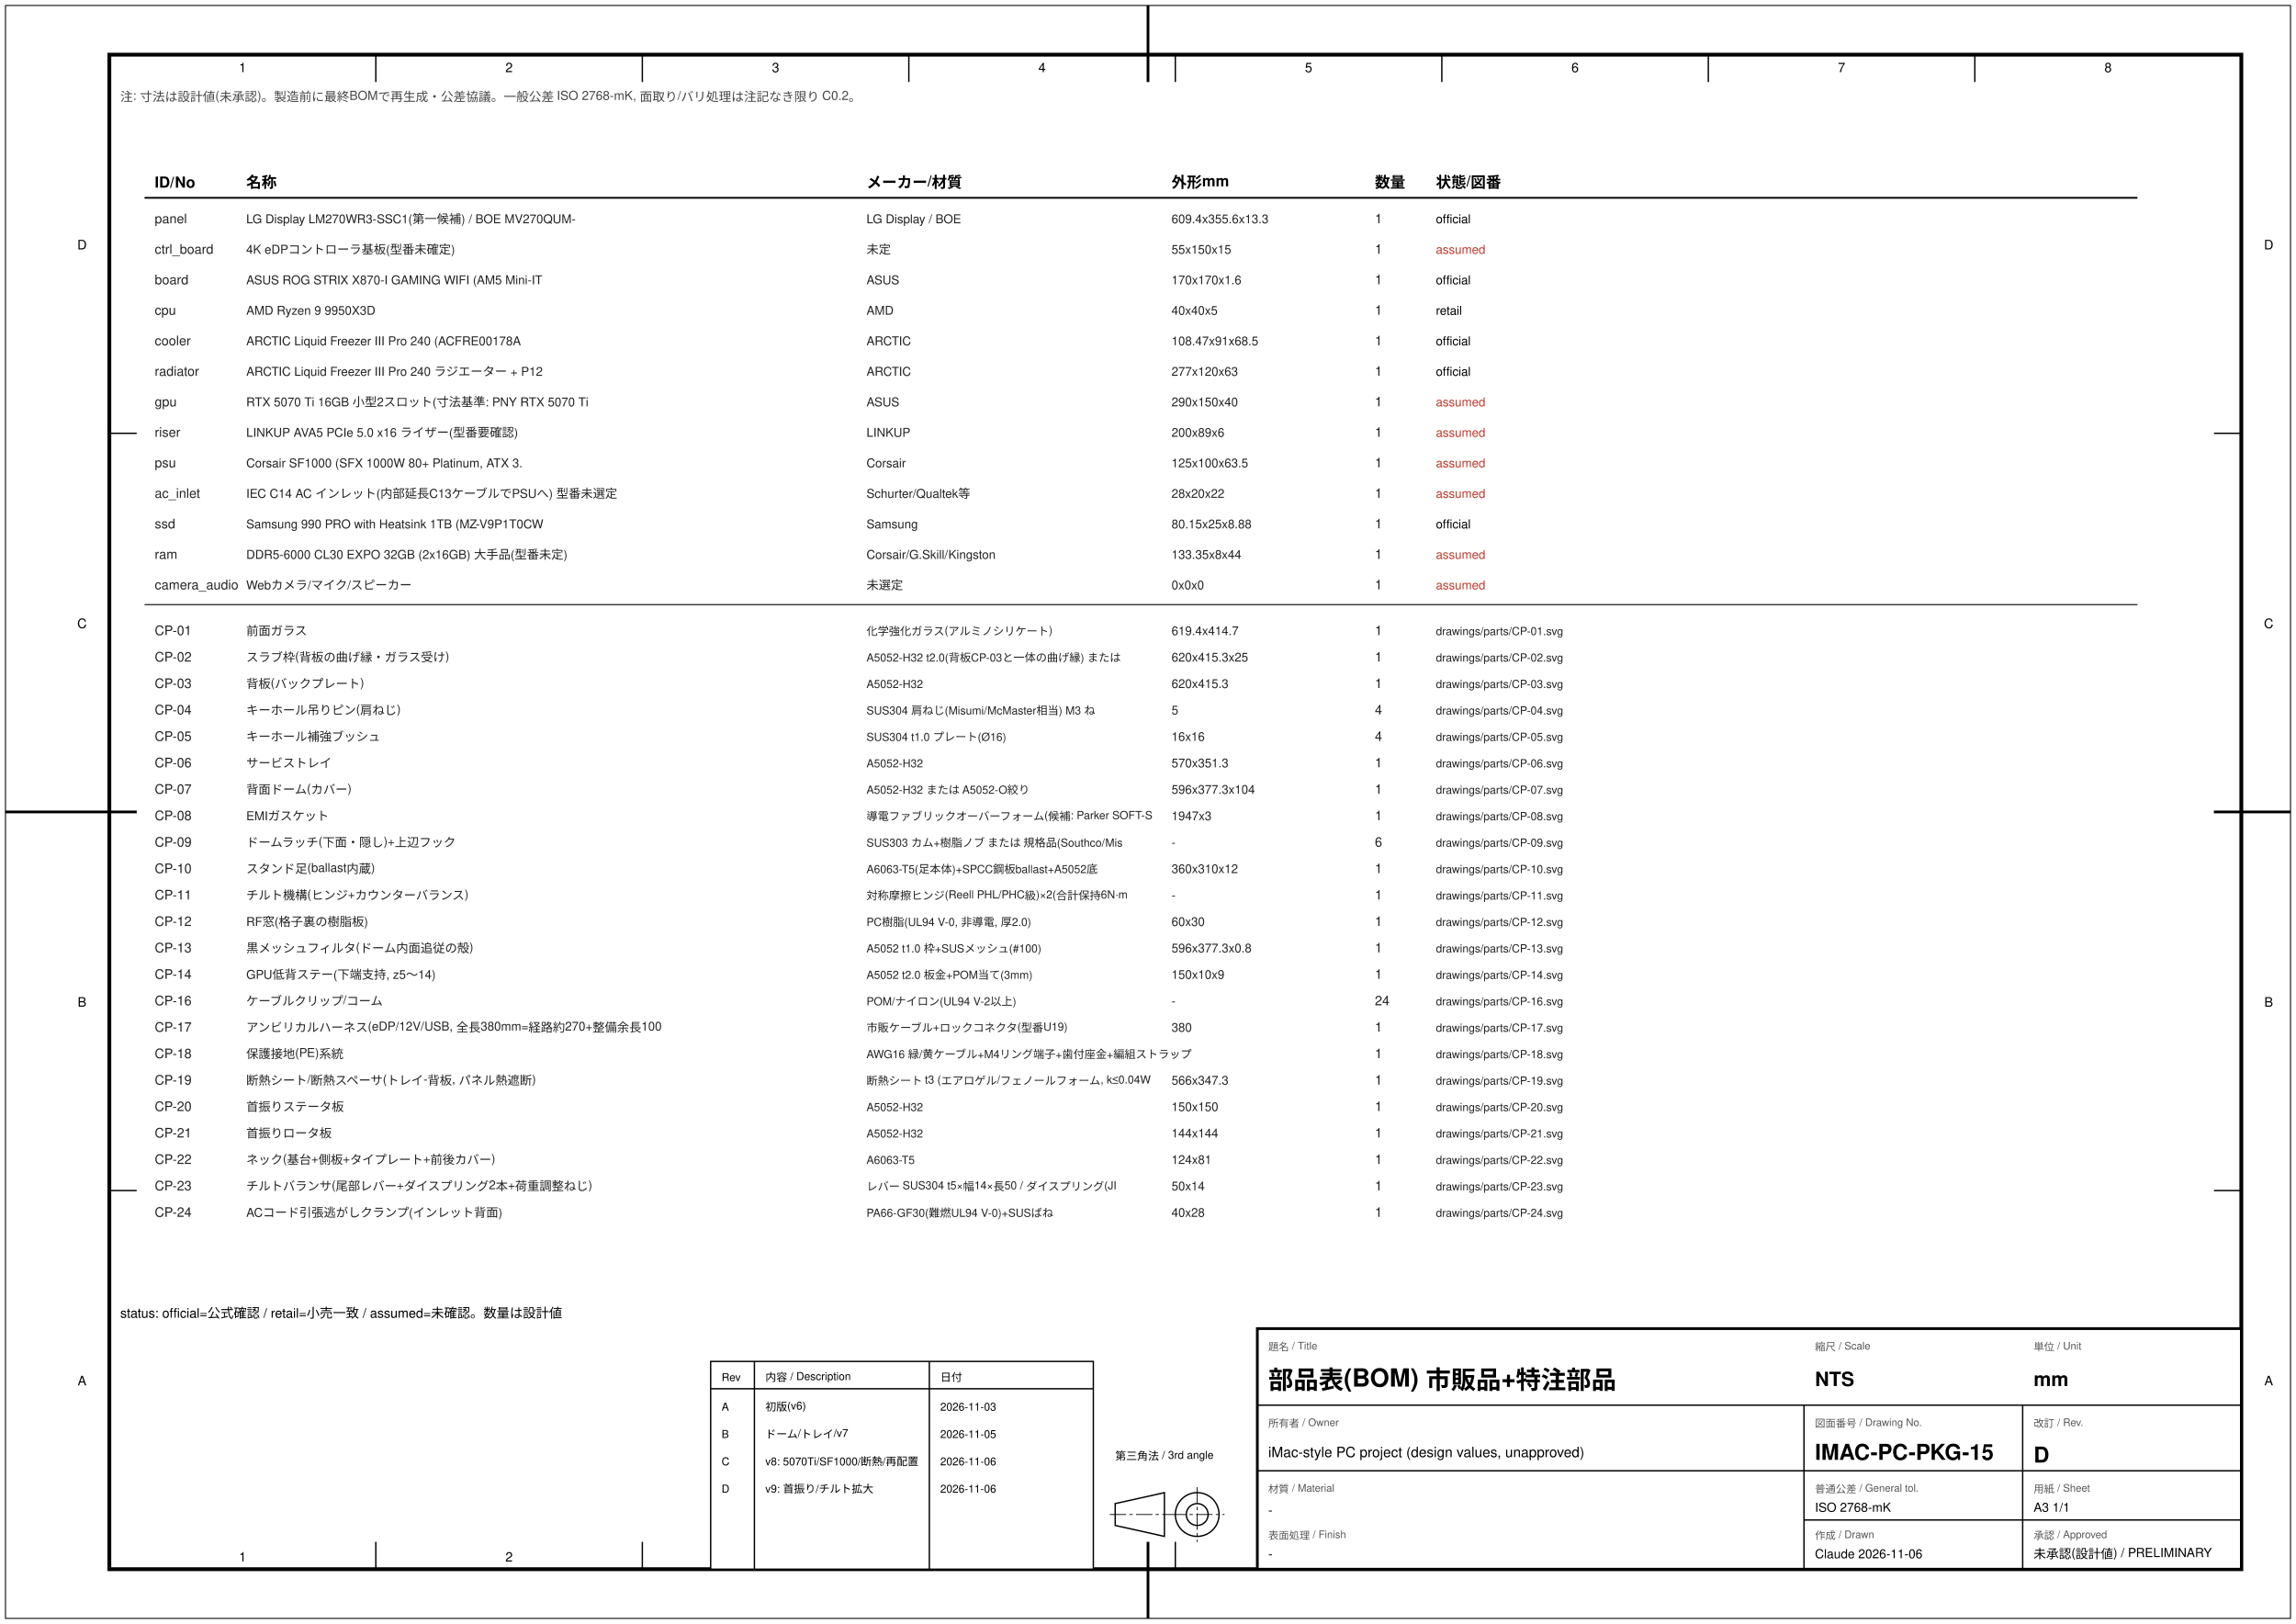
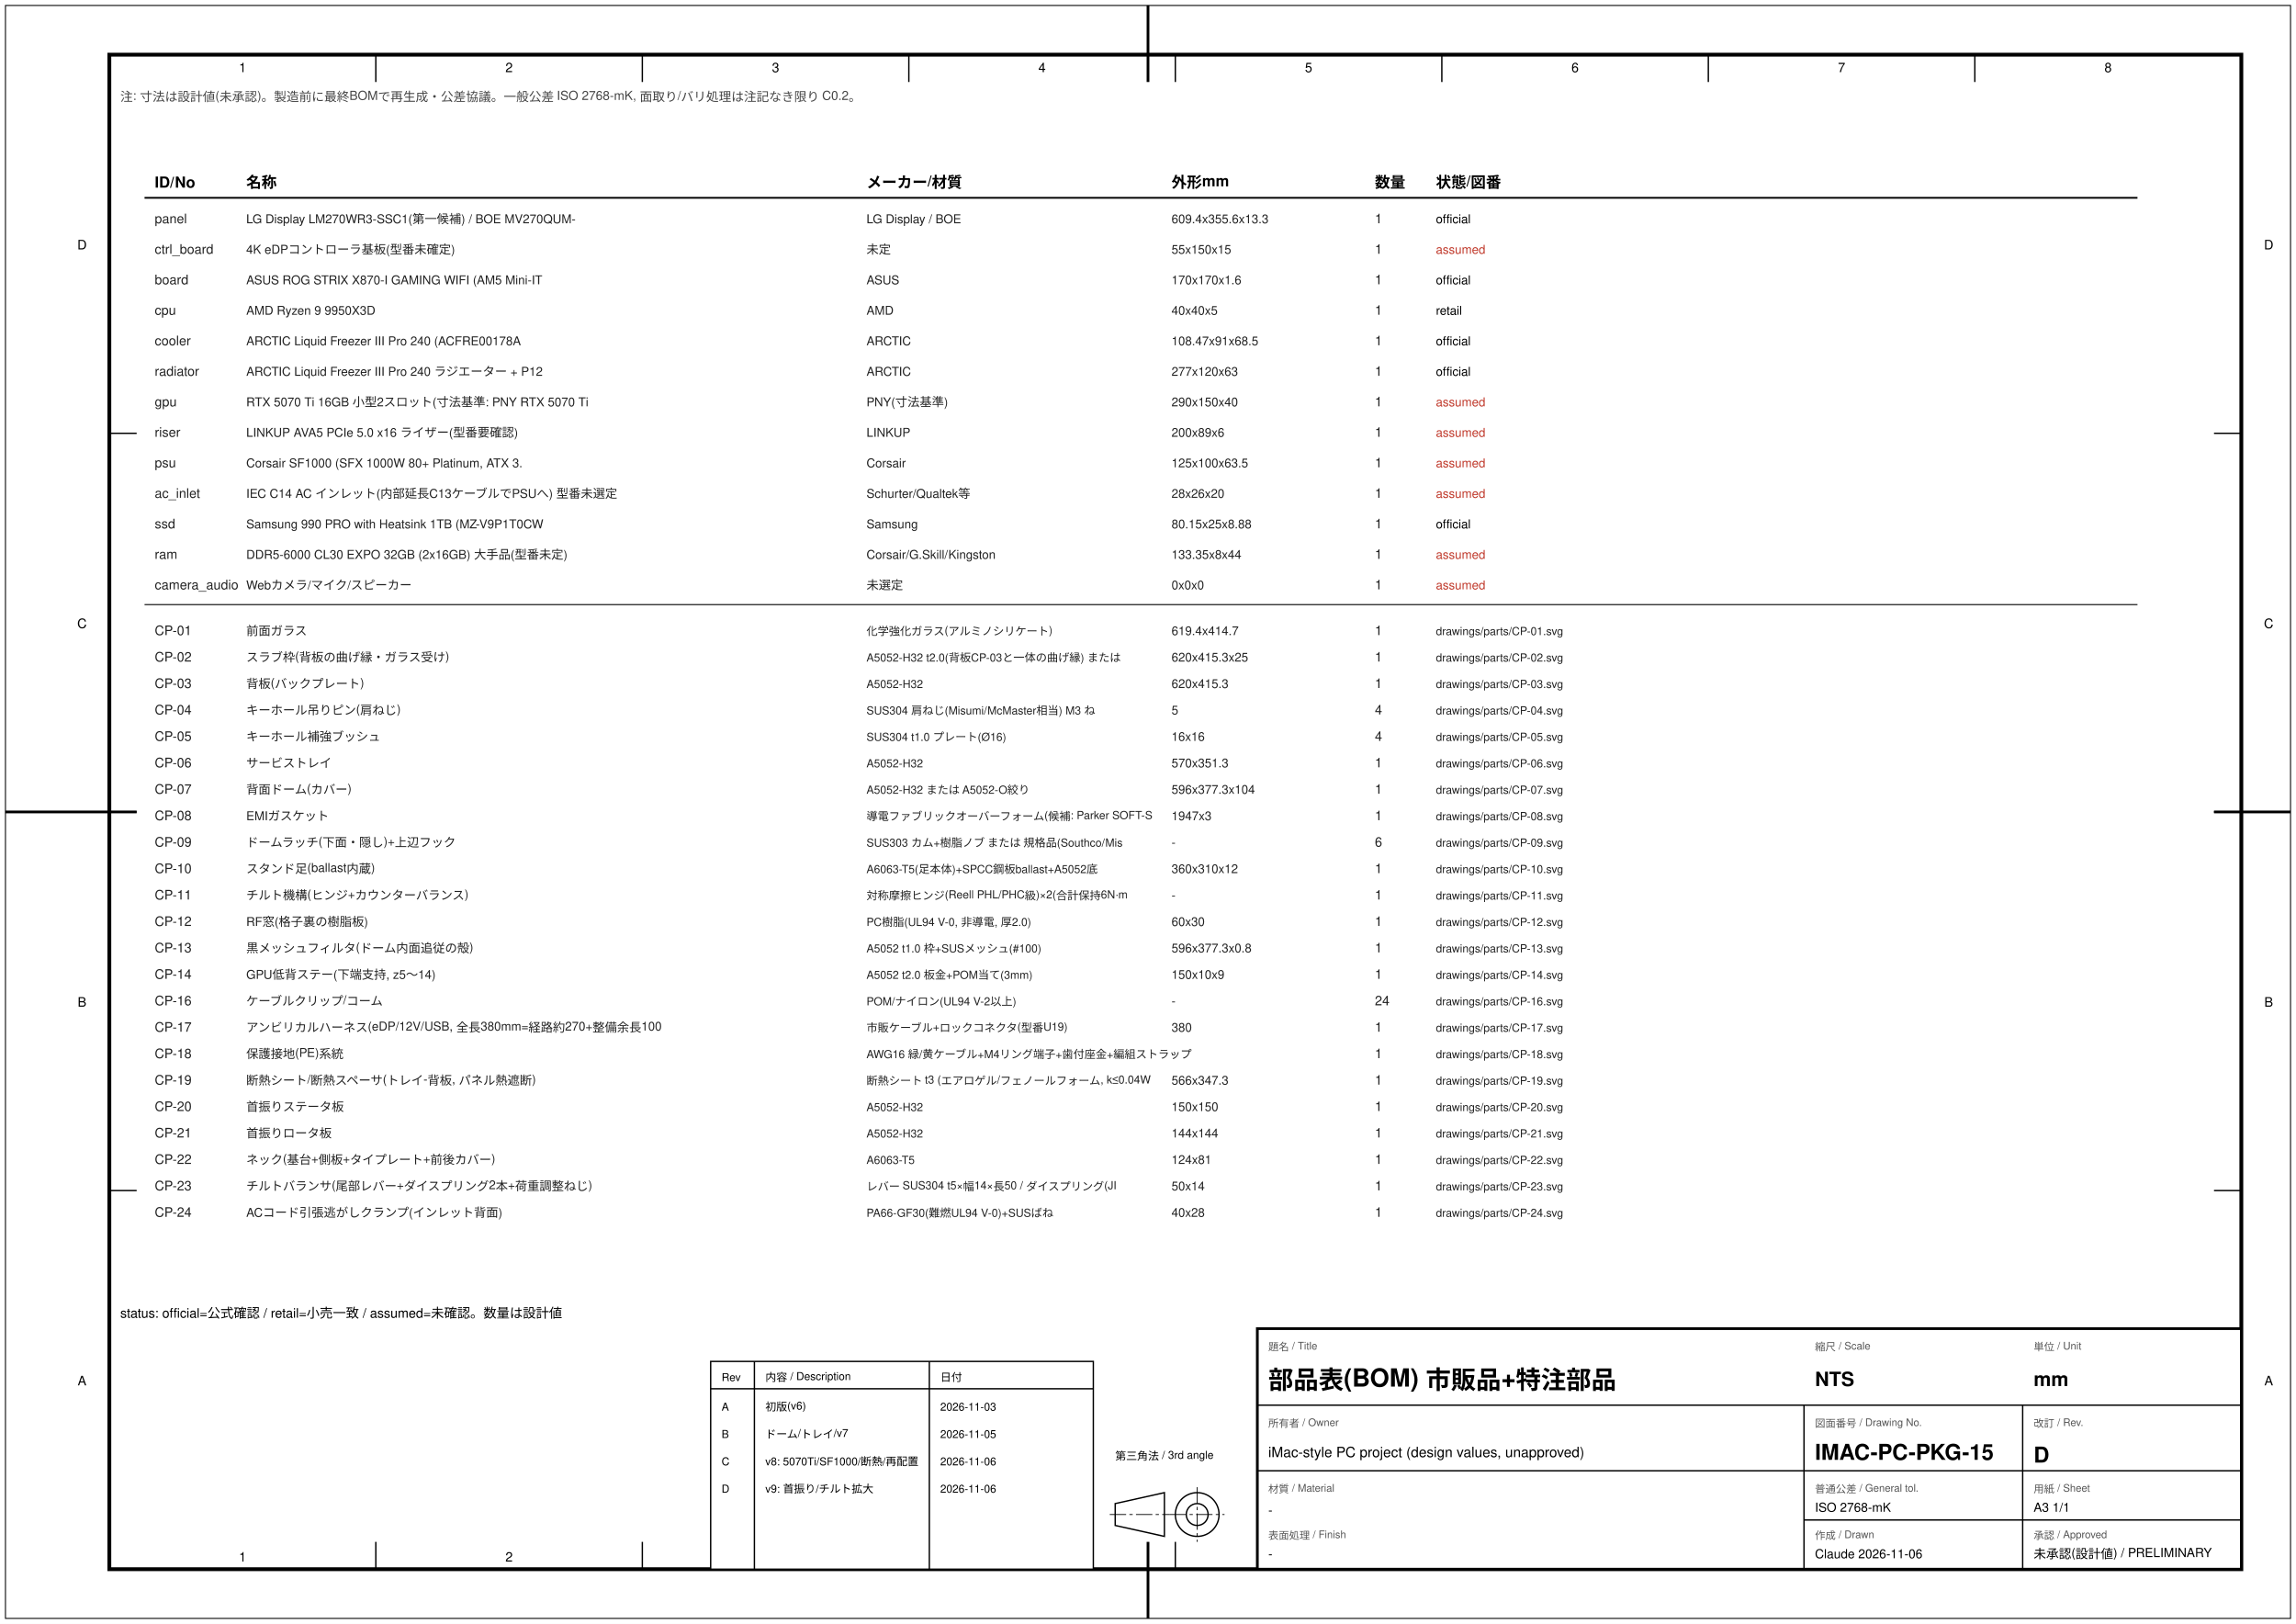
<svg xmlns="http://www.w3.org/2000/svg" viewBox="0 0 420 297" font-family="Helvetica,Arial,sans-serif">
  <defs>
    <marker id="ar" markerWidth="6" markerHeight="6" refX="5" refY="3" orient="auto">
      <path d="M0,0 L6,3 L0,6 z" fill="#222" />
    </marker>
    <marker id="ag" markerWidth="6" markerHeight="6" refX="5" refY="3" orient="auto">
      <path d="M0,0 L6,3 L0,6 z" fill="#1a7f37" />
    </marker>
  </defs>
  <rect width="100%" height="100%" fill="#fff" />
  <rect x="1" y="1" width="418" height="295" fill="none" stroke="#000" stroke-width=".18" />
  <rect x="20" y="10" width="390" height="277" fill="none" stroke="#000" stroke-width=".7" />
  <line x1="68.75" y1="10" x2="68.75" y2="15" stroke="#000" stroke-width="0.25" />
  <line x1="68.75" y1="287" x2="68.75" y2="282" stroke="#000" stroke-width="0.25" />
  <text x="44.38" y="13.20" font-size="2.4" text-anchor="middle" font-weight="normal" fill="#000">1</text>
  <text x="44.38" y="285.60" font-size="2.4" text-anchor="middle" font-weight="normal" fill="#000">1</text>
  <line x1="117.5" y1="10" x2="117.5" y2="15" stroke="#000" stroke-width="0.25" />
  <line x1="117.5" y1="287" x2="117.5" y2="282" stroke="#000" stroke-width="0.25" />
  <text x="93.12" y="13.20" font-size="2.4" text-anchor="middle" font-weight="normal" fill="#000">2</text>
  <text x="93.12" y="285.60" font-size="2.4" text-anchor="middle" font-weight="normal" fill="#000">2</text>
  <line x1="166.25" y1="10" x2="166.25" y2="15" stroke="#000" stroke-width="0.25" />
  <line x1="166.25" y1="287" x2="166.25" y2="282" stroke="#000" stroke-width="0.25" />
  <text x="141.88" y="13.20" font-size="2.4" text-anchor="middle" font-weight="normal" fill="#000">3</text>
  <text x="141.88" y="285.60" font-size="2.4" text-anchor="middle" font-weight="normal" fill="#000">3</text>
  <line x1="215.0" y1="10" x2="215.0" y2="15" stroke="#000" stroke-width="0.25" />
  <line x1="215.0" y1="287" x2="215.0" y2="282" stroke="#000" stroke-width="0.25" />
  <text x="190.62" y="13.20" font-size="2.4" text-anchor="middle" font-weight="normal" fill="#000">4</text>
  <text x="190.62" y="285.60" font-size="2.4" text-anchor="middle" font-weight="normal" fill="#000">4</text>
  <line x1="263.75" y1="10" x2="263.75" y2="15" stroke="#000" stroke-width="0.25" />
  <line x1="263.75" y1="287" x2="263.75" y2="282" stroke="#000" stroke-width="0.25" />
  <text x="239.38" y="13.20" font-size="2.4" text-anchor="middle" font-weight="normal" fill="#000">5</text>
  <text x="239.38" y="285.60" font-size="2.4" text-anchor="middle" font-weight="normal" fill="#000">5</text>
  <line x1="312.5" y1="10" x2="312.5" y2="15" stroke="#000" stroke-width="0.25" />
  <line x1="312.5" y1="287" x2="312.5" y2="282" stroke="#000" stroke-width="0.25" />
  <text x="288.12" y="13.20" font-size="2.4" text-anchor="middle" font-weight="normal" fill="#000">6</text>
  <text x="288.12" y="285.60" font-size="2.4" text-anchor="middle" font-weight="normal" fill="#000">6</text>
  <line x1="361.25" y1="10" x2="361.25" y2="15" stroke="#000" stroke-width="0.25" />
  <line x1="361.25" y1="287" x2="361.25" y2="282" stroke="#000" stroke-width="0.25" />
  <text x="336.88" y="13.20" font-size="2.4" text-anchor="middle" font-weight="normal" fill="#000">7</text>
  <text x="336.88" y="285.60" font-size="2.4" text-anchor="middle" font-weight="normal" fill="#000">7</text>
  <text x="385.62" y="13.20" font-size="2.4" text-anchor="middle" font-weight="normal" fill="#000">8</text>
  <text x="385.62" y="285.60" font-size="2.4" text-anchor="middle" font-weight="normal" fill="#000">8</text>
  <line x1="20" y1="79.25" x2="25" y2="79.25" stroke="#000" stroke-width="0.25" />
  <line x1="410" y1="79.25" x2="405" y2="79.25" stroke="#000" stroke-width="0.25" />
  <line x1="20" y1="148.5" x2="25" y2="148.5" stroke="#000" stroke-width="0.25" />
  <line x1="410" y1="148.5" x2="405" y2="148.5" stroke="#000" stroke-width="0.25" />
  <line x1="20" y1="217.75" x2="25" y2="217.75" stroke="#000" stroke-width="0.25" />
  <line x1="410" y1="217.75" x2="405" y2="217.75" stroke="#000" stroke-width="0.25" />
  <text x="15.00" y="45.62" font-size="2.4" text-anchor="middle" font-weight="normal" fill="#000">D</text>
  <text x="415.00" y="45.62" font-size="2.4" text-anchor="middle" font-weight="normal" fill="#000">D</text>
  <text x="15.00" y="114.88" font-size="2.4" text-anchor="middle" font-weight="normal" fill="#000">C</text>
  <text x="415.00" y="114.88" font-size="2.4" text-anchor="middle" font-weight="normal" fill="#000">C</text>
  <text x="15.00" y="184.12" font-size="2.4" text-anchor="middle" font-weight="normal" fill="#000">B</text>
  <text x="415.00" y="184.12" font-size="2.4" text-anchor="middle" font-weight="normal" fill="#000">B</text>
  <text x="15.00" y="253.38" font-size="2.4" text-anchor="middle" font-weight="normal" fill="#000">A</text>
  <text x="415.00" y="253.38" font-size="2.4" text-anchor="middle" font-weight="normal" fill="#000">A</text>
  <line x1="1" y1="148.5" x2="25" y2="148.5" stroke="#000" stroke-width="0.5" />
  <line x1="405" y1="148.5" x2="419" y2="148.5" stroke="#000" stroke-width="0.5" />
  <line x1="210.0" y1="1" x2="210.0" y2="15" stroke="#000" stroke-width="0.5" />
  <line x1="210.0" y1="282" x2="210.0" y2="296" stroke="#000" stroke-width="0.5" />
  <rect x="230" y="243" width="180" height="44" fill="#fff" stroke="#000" stroke-width=".5" />
  <line x1="230" y1="257" x2="410" y2="257" stroke="#000" stroke-width="0.25" />
  <line x1="230" y1="269" x2="410" y2="269" stroke="#000" stroke-width="0.25" />
  <line x1="330" y1="257" x2="330" y2="287" stroke="#000" stroke-width="0.25" />
  <line x1="370" y1="257" x2="370" y2="287" stroke="#000" stroke-width="0.25" />
  <line x1="330" y1="278" x2="410" y2="278" stroke="#000" stroke-width="0.25" />
  <text x="232.00" y="247.00" font-size="1.9" text-anchor="start" font-weight="normal" fill="#555">題名 / Title</text>
  <text x="232.00" y="254.00" font-size="4.6" text-anchor="start" font-weight="bold" fill="#000">部品表(BOM) 市販品+特注部品</text>
  <text x="232.00" y="261.00" font-size="1.9" text-anchor="start" font-weight="normal" fill="#555">所有者 / Owner</text>
  <text x="232.00" y="266.50" font-size="2.6" text-anchor="start" font-weight="normal" fill="#000">iMac-style PC project (design values, unapproved)</text>
  <text x="232.00" y="273.00" font-size="1.9" text-anchor="start" font-weight="normal" fill="#555">材質 / Material</text>
  <text x="232.00" y="277.00" font-size="2.3" text-anchor="start" font-weight="normal" fill="#000">-</text>
  <text x="232.00" y="281.50" font-size="1.9" text-anchor="start" font-weight="normal" fill="#555">表面処理 / Finish</text>
  <text x="232.00" y="285.00" font-size="2.3" text-anchor="start" font-weight="normal" fill="#000">-</text>
  <text x="332.00" y="261.00" font-size="1.9" text-anchor="start" font-weight="normal" fill="#555">図面番号 / Drawing No.</text>
  <text x="332.00" y="267.00" font-size="4.0" text-anchor="start" font-weight="bold" fill="#000">IMAC-PC-PKG-15</text>
  <text x="332.00" y="273.00" font-size="1.9" text-anchor="start" font-weight="normal" fill="#555">普通公差 / General tol.</text>
  <text x="332.00" y="276.50" font-size="2.3" text-anchor="start" font-weight="normal" fill="#000">ISO 2768-mK</text>
  <text x="372.00" y="261.00" font-size="1.9" text-anchor="start" font-weight="normal" fill="#555">改訂 / Rev.</text>
  <text x="372.00" y="267.50" font-size="4.0" text-anchor="start" font-weight="bold" fill="#000">D</text>
  <text x="372.00" y="273.00" font-size="1.9" text-anchor="start" font-weight="normal" fill="#555">用紙 / Sheet</text>
  <text x="372.00" y="276.50" font-size="2.3" text-anchor="start" font-weight="normal" fill="#000">A3  1/1</text>
  <text x="332.00" y="247.00" font-size="1.9" text-anchor="start" font-weight="normal" fill="#555">縮尺 / Scale</text>
  <text x="332.00" y="253.50" font-size="3.6" text-anchor="start" font-weight="bold" fill="#000">NTS</text>
  <text x="372.00" y="247.00" font-size="1.9" text-anchor="start" font-weight="normal" fill="#555">単位 / Unit</text>
  <text x="372.00" y="253.50" font-size="3.6" text-anchor="start" font-weight="bold" fill="#000">mm</text>
  <text x="332.00" y="281.50" font-size="1.9" text-anchor="start" font-weight="normal" fill="#555">作成 / Drawn</text>
  <text x="332.00" y="285.00" font-size="2.3" text-anchor="start" font-weight="normal" fill="#000">Claude 2026-11-06</text>
  <text x="372.00" y="281.50" font-size="1.9" text-anchor="start" font-weight="normal" fill="#555">承認 / Approved</text>
  <text x="372.00" y="285.00" font-size="2.3" text-anchor="start" font-weight="normal" fill="#000">未承認(設計値) / PRELIMINARY</text>
  <g transform="translate(204,273)" stroke="#000" stroke-width=".25" fill="none">
    <path d="M0,2 L9,0 L9,8 L0,6 Z" />
    <line x1="-1" y1="4" x2="10" y2="4" stroke="#000" stroke-width="0.15" stroke-dasharray="3,0.6,0.6,0.6" />
    <circle cx="15" cy="4" r="4" />
    <circle cx="15" cy="4" r="2" />
    <line x1="10" y1="4" x2="20" y2="4" stroke="#000" stroke-width="0.15" stroke-dasharray="3,0.6,0.6,0.6" />
    <line x1="15" y1="-1" x2="15" y2="9" stroke="#000" stroke-width="0.15" stroke-dasharray="3,0.6,0.6,0.6" />
  </g>
  <text x="204.00" y="267.00" font-size="2.0" text-anchor="start" font-weight="normal" fill="#000">第三角法 / 3rd angle</text>
  <rect x="130" y="249" width="70" height="38" fill="#fff" stroke="#000" stroke-width=".25" />
  <line x1="130" y1="254" x2="200" y2="254" stroke="#000" stroke-width="0.25" />
  <line x1="138" y1="249" x2="138" y2="287" stroke="#000" stroke-width="0.25" />
  <line x1="170" y1="249" x2="170" y2="287" stroke="#000" stroke-width="0.25" />
  <text x="132.00" y="252.60" font-size="2.0" text-anchor="start" font-weight="normal" fill="#000">Rev</text>
  <text x="140.00" y="252.60" font-size="2.0" text-anchor="start" font-weight="normal" fill="#000">内容 / Description</text>
  <text x="172.00" y="252.60" font-size="2.0" text-anchor="start" font-weight="normal" fill="#000">日付</text>
  <text x="132.00" y="258.00" font-size="2.0" text-anchor="start" font-weight="normal" fill="#000">A</text>
  <text x="140.00" y="258.00" font-size="2.0" text-anchor="start" font-weight="normal" fill="#000">初版(v6)</text>
  <text x="172.00" y="258.00" font-size="2.0" text-anchor="start" font-weight="normal" fill="#000">2026-11-03</text>
  <text x="132.00" y="263.00" font-size="2.0" text-anchor="start" font-weight="normal" fill="#000">B</text>
  <text x="140.00" y="263.00" font-size="2.0" text-anchor="start" font-weight="normal" fill="#000">ドーム/トレイ/v7</text>
  <text x="172.00" y="263.00" font-size="2.0" text-anchor="start" font-weight="normal" fill="#000">2026-11-05</text>
  <text x="132.00" y="268.00" font-size="2.0" text-anchor="start" font-weight="normal" fill="#000">C</text>
  <text x="140.00" y="268.00" font-size="2.0" text-anchor="start" font-weight="normal" fill="#000">v8: 5070Ti/SF1000/断熱/再配置</text>
  <text x="172.00" y="268.00" font-size="2.0" text-anchor="start" font-weight="normal" fill="#000">2026-11-06</text>
  <text x="132.00" y="273.00" font-size="2.0" text-anchor="start" font-weight="normal" fill="#000">D</text>
  <text x="140.00" y="273.00" font-size="2.0" text-anchor="start" font-weight="normal" fill="#000">v9: 首振り/チルト拡大</text>
  <text x="172.00" y="273.00" font-size="2.0" text-anchor="start" font-weight="normal" fill="#000">2026-11-06</text>
  <text x="22.00" y="241.00" font-size="2.4" text-anchor="start" font-weight="normal" fill="#000">status: official=公式確認 / retail=小売一致 / assumed=未確認。数量は設計値</text>
  <text x="22.00" y="18.50" font-size="2.3" text-anchor="start" font-weight="normal" fill="#444">注: 寸法は設計値(未承認)。製造前に最終BOMで再生成・公差協議。一般公差 ISO 2768-mK, 面取り/バリ処理は注記なき限り C0.2。</text>
  <g transform="translate(19,12) scale(0.93)">
    <text x="10.0" y="24.0" font-size="3.0" text-anchor="start" fill="#000" font-weight="bold">ID/No</text>
    <text x="28.0" y="24.0" font-size="3.0" text-anchor="start" fill="#000" font-weight="bold">名称</text>
    <text x="150.0" y="24.0" font-size="3.0" text-anchor="start" fill="#000" font-weight="bold">メーカー/材質</text>
    <text x="210.0" y="24.0" font-size="3.0" text-anchor="start" fill="#000" font-weight="bold">外形mm</text>
    <text x="250.0" y="24.0" font-size="3.0" text-anchor="start" fill="#000" font-weight="bold">数量</text>
    <text x="262.0" y="24.0" font-size="3.0" text-anchor="start" fill="#000" font-weight="bold">状態/図番</text>
    <line x1="8.00" y1="26.00" x2="400.00" y2="26.00" stroke="#000" stroke-width="0.35" />
    <text x="10.0" y="31.0" font-size="2.6" text-anchor="start" fill="#222">panel</text>
    <text x="28.0" y="31.0" font-size="2.4" text-anchor="start" fill="#222">LG Display LM270WR3-SSC1(第一候補) / BOE MV270QUM-</text>
    <text x="150.0" y="31.0" font-size="2.4" text-anchor="start" fill="#222">LG Display / BOE</text>
    <text x="210.0" y="31.0" font-size="2.4" text-anchor="start" fill="#222">609.4x355.6x13.3</text>
    <text x="250.0" y="31.0" font-size="2.6" text-anchor="start" fill="#222">1</text>
    <text x="262.0" y="31.0" font-size="2.4" text-anchor="start" fill="#000">official</text>
    <text x="10.0" y="37.0" font-size="2.6" text-anchor="start" fill="#222">ctrl_board</text>
    <text x="28.0" y="37.0" font-size="2.4" text-anchor="start" fill="#222">4K eDPコントローラ基板(型番未確定)</text>
    <text x="150.0" y="37.0" font-size="2.4" text-anchor="start" fill="#222">未定</text>
    <text x="210.0" y="37.0" font-size="2.4" text-anchor="start" fill="#222">55x150x15</text>
    <text x="250.0" y="37.0" font-size="2.6" text-anchor="start" fill="#222">1</text>
    <text x="262.0" y="37.0" font-size="2.4" text-anchor="start" fill="#c0392b">assumed</text>
    <text x="10.0" y="43.0" font-size="2.6" text-anchor="start" fill="#222">board</text>
    <text x="28.0" y="43.0" font-size="2.4" text-anchor="start" fill="#222">ASUS ROG STRIX X870-I GAMING WIFI (AM5 Mini-IT</text>
    <text x="150.0" y="43.0" font-size="2.4" text-anchor="start" fill="#222">ASUS</text>
    <text x="210.0" y="43.0" font-size="2.4" text-anchor="start" fill="#222">170x170x1.6</text>
    <text x="250.0" y="43.0" font-size="2.6" text-anchor="start" fill="#222">1</text>
    <text x="262.0" y="43.0" font-size="2.4" text-anchor="start" fill="#000">official</text>
    <text x="10.0" y="49.0" font-size="2.6" text-anchor="start" fill="#222">cpu</text>
    <text x="28.0" y="49.0" font-size="2.4" text-anchor="start" fill="#222">AMD Ryzen 9 9950X3D</text>
    <text x="150.0" y="49.0" font-size="2.4" text-anchor="start" fill="#222">AMD</text>
    <text x="210.0" y="49.0" font-size="2.4" text-anchor="start" fill="#222">40x40x5</text>
    <text x="250.0" y="49.0" font-size="2.6" text-anchor="start" fill="#222">1</text>
    <text x="262.0" y="49.0" font-size="2.4" text-anchor="start" fill="#000">retail</text>
    <text x="10.0" y="55.0" font-size="2.6" text-anchor="start" fill="#222">cooler</text>
    <text x="28.0" y="55.0" font-size="2.4" text-anchor="start" fill="#222">ARCTIC Liquid Freezer III Pro 240 (ACFRE00178A</text>
    <text x="150.0" y="55.0" font-size="2.4" text-anchor="start" fill="#222">ARCTIC</text>
    <text x="210.0" y="55.0" font-size="2.4" text-anchor="start" fill="#222">108.47x91x68.5</text>
    <text x="250.0" y="55.0" font-size="2.6" text-anchor="start" fill="#222">1</text>
    <text x="262.0" y="55.0" font-size="2.4" text-anchor="start" fill="#000">official</text>
    <text x="10.0" y="61.0" font-size="2.6" text-anchor="start" fill="#222">radiator</text>
    <text x="28.0" y="61.0" font-size="2.4" text-anchor="start" fill="#222">ARCTIC Liquid Freezer III Pro 240 ラジエーター + P12</text>
    <text x="150.0" y="61.0" font-size="2.4" text-anchor="start" fill="#222">ARCTIC</text>
    <text x="210.0" y="61.0" font-size="2.4" text-anchor="start" fill="#222">277x120x63</text>
    <text x="250.0" y="61.0" font-size="2.6" text-anchor="start" fill="#222">1</text>
    <text x="262.0" y="61.0" font-size="2.4" text-anchor="start" fill="#000">official</text>
    <text x="10.0" y="67.0" font-size="2.6" text-anchor="start" fill="#222">gpu</text>
    <text x="28.0" y="67.0" font-size="2.4" text-anchor="start" fill="#222">RTX 5070 Ti 16GB 小型2スロット(寸法基準: PNY RTX 5070 Ti</text>
-     <text x="150.0" y="67.0" font-size="2.4" text-anchor="start" fill="#222">ASUS</text>
+     <text x="150.0" y="67.0" font-size="2.4" text-anchor="start" fill="#222">PNY(寸法基準)</text>
    <text x="210.0" y="67.0" font-size="2.4" text-anchor="start" fill="#222">290x150x40</text>
    <text x="250.0" y="67.0" font-size="2.6" text-anchor="start" fill="#222">1</text>
    <text x="262.0" y="67.0" font-size="2.4" text-anchor="start" fill="#c0392b">assumed</text>
    <text x="10.0" y="73.0" font-size="2.6" text-anchor="start" fill="#222">riser</text>
    <text x="28.0" y="73.0" font-size="2.4" text-anchor="start" fill="#222">LINKUP AVA5 PCIe 5.0 x16 ライザー(型番要確認)</text>
    <text x="150.0" y="73.0" font-size="2.4" text-anchor="start" fill="#222">LINKUP</text>
    <text x="210.0" y="73.0" font-size="2.4" text-anchor="start" fill="#222">200x89x6</text>
    <text x="250.0" y="73.0" font-size="2.6" text-anchor="start" fill="#222">1</text>
    <text x="262.0" y="73.0" font-size="2.4" text-anchor="start" fill="#c0392b">assumed</text>
    <text x="10.0" y="79.0" font-size="2.6" text-anchor="start" fill="#222">psu</text>
    <text x="28.0" y="79.0" font-size="2.4" text-anchor="start" fill="#222">Corsair SF1000 (SFX 1000W 80+ Platinum, ATX 3.</text>
    <text x="150.0" y="79.0" font-size="2.4" text-anchor="start" fill="#222">Corsair</text>
    <text x="210.0" y="79.0" font-size="2.4" text-anchor="start" fill="#222">125x100x63.5</text>
    <text x="250.0" y="79.0" font-size="2.6" text-anchor="start" fill="#222">1</text>
    <text x="262.0" y="79.0" font-size="2.4" text-anchor="start" fill="#c0392b">assumed</text>
    <text x="10.0" y="85.0" font-size="2.6" text-anchor="start" fill="#222">ac_inlet</text>
    <text x="28.0" y="85.0" font-size="2.4" text-anchor="start" fill="#222">IEC C14 AC インレット(内部延長C13ケーブルでPSUへ) 型番未選定</text>
    <text x="150.0" y="85.0" font-size="2.4" text-anchor="start" fill="#222">Schurter/Qualtek等</text>
-     <text x="210.0" y="85.0" font-size="2.4" text-anchor="start" fill="#222">28x20x22</text>
+     <text x="210.0" y="85.0" font-size="2.4" text-anchor="start" fill="#222">28x26x20</text>
    <text x="250.0" y="85.0" font-size="2.6" text-anchor="start" fill="#222">1</text>
    <text x="262.0" y="85.0" font-size="2.4" text-anchor="start" fill="#c0392b">assumed</text>
    <text x="10.0" y="91.0" font-size="2.6" text-anchor="start" fill="#222">ssd</text>
    <text x="28.0" y="91.0" font-size="2.4" text-anchor="start" fill="#222">Samsung 990 PRO with Heatsink 1TB (MZ-V9P1T0CW</text>
    <text x="150.0" y="91.0" font-size="2.4" text-anchor="start" fill="#222">Samsung</text>
    <text x="210.0" y="91.0" font-size="2.4" text-anchor="start" fill="#222">80.15x25x8.88</text>
    <text x="250.0" y="91.0" font-size="2.6" text-anchor="start" fill="#222">1</text>
    <text x="262.0" y="91.0" font-size="2.4" text-anchor="start" fill="#000">official</text>
    <text x="10.0" y="97.0" font-size="2.6" text-anchor="start" fill="#222">ram</text>
    <text x="28.0" y="97.0" font-size="2.4" text-anchor="start" fill="#222">DDR5-6000 CL30 EXPO 32GB (2x16GB) 大手品(型番未定)</text>
    <text x="150.0" y="97.0" font-size="2.4" text-anchor="start" fill="#222">Corsair/G.Skill/Kingston</text>
    <text x="210.0" y="97.0" font-size="2.4" text-anchor="start" fill="#222">133.35x8x44</text>
    <text x="250.0" y="97.0" font-size="2.6" text-anchor="start" fill="#222">1</text>
    <text x="262.0" y="97.0" font-size="2.4" text-anchor="start" fill="#c0392b">assumed</text>
    <text x="10.0" y="103.0" font-size="2.6" text-anchor="start" fill="#222">camera_audio</text>
    <text x="28.0" y="103.0" font-size="2.4" text-anchor="start" fill="#222">Webカメラ/マイク/スピーカー</text>
    <text x="150.0" y="103.0" font-size="2.4" text-anchor="start" fill="#222">未選定</text>
    <text x="210.0" y="103.0" font-size="2.4" text-anchor="start" fill="#222">0x0x0</text>
    <text x="250.0" y="103.0" font-size="2.6" text-anchor="start" fill="#222">1</text>
    <text x="262.0" y="103.0" font-size="2.4" text-anchor="start" fill="#c0392b">assumed</text>
    <line x1="8.00" y1="106.00" x2="400.00" y2="106.00" stroke="#000" stroke-width="0.2" />
    <text x="10.0" y="112.0" font-size="2.6" text-anchor="start" fill="#222">CP-01</text>
    <text x="28.0" y="112.0" font-size="2.4" text-anchor="start" fill="#222">前面ガラス</text>
    <text x="150.0" y="112.0" font-size="2.2" text-anchor="start" fill="#222">化学強化ガラス(アルミノシリケート)</text>
    <text x="210.0" y="112.0" font-size="2.4" text-anchor="start" fill="#222">619.4x414.7</text>
    <text x="250.0" y="112.0" font-size="2.6" text-anchor="start" fill="#222">1</text>
    <text x="262.0" y="112.0" font-size="2.2" text-anchor="start" fill="#222">drawings/parts/CP-01.svg</text>
    <text x="10.0" y="117.2" font-size="2.6" text-anchor="start" fill="#222">CP-02</text>
    <text x="28.0" y="117.2" font-size="2.4" text-anchor="start" fill="#222">スラブ枠(背板の曲げ縁・ガラス受け)</text>
    <text x="150.0" y="117.2" font-size="2.2" text-anchor="start" fill="#222">A5052-H32 t2.0(背板CP-03と一体の曲げ縁) または</text>
    <text x="210.0" y="117.2" font-size="2.4" text-anchor="start" fill="#222">620x415.3x25</text>
    <text x="250.0" y="117.2" font-size="2.6" text-anchor="start" fill="#222">1</text>
    <text x="262.0" y="117.2" font-size="2.2" text-anchor="start" fill="#222">drawings/parts/CP-02.svg</text>
    <text x="10.0" y="122.4" font-size="2.6" text-anchor="start" fill="#222">CP-03</text>
    <text x="28.0" y="122.4" font-size="2.4" text-anchor="start" fill="#222">背板(バックプレート)</text>
    <text x="150.0" y="122.4" font-size="2.2" text-anchor="start" fill="#222">A5052-H32</text>
    <text x="210.0" y="122.4" font-size="2.4" text-anchor="start" fill="#222">620x415.3</text>
    <text x="250.0" y="122.4" font-size="2.6" text-anchor="start" fill="#222">1</text>
    <text x="262.0" y="122.4" font-size="2.2" text-anchor="start" fill="#222">drawings/parts/CP-03.svg</text>
    <text x="10.0" y="127.6" font-size="2.6" text-anchor="start" fill="#222">CP-04</text>
    <text x="28.0" y="127.6" font-size="2.4" text-anchor="start" fill="#222">キーホール吊りピン(肩ねじ)</text>
    <text x="150.0" y="127.6" font-size="2.2" text-anchor="start" fill="#222">SUS304 肩ねじ(Misumi/McMaster相当) M3 ね</text>
    <text x="210.0" y="127.6" font-size="2.4" text-anchor="start" fill="#222">5</text>
    <text x="250.0" y="127.6" font-size="2.6" text-anchor="start" fill="#222">4</text>
    <text x="262.0" y="127.6" font-size="2.2" text-anchor="start" fill="#222">drawings/parts/CP-04.svg</text>
    <text x="10.0" y="132.8" font-size="2.6" text-anchor="start" fill="#222">CP-05</text>
    <text x="28.0" y="132.8" font-size="2.4" text-anchor="start" fill="#222">キーホール補強ブッシュ</text>
    <text x="150.0" y="132.8" font-size="2.2" text-anchor="start" fill="#222">SUS304 t1.0 プレート(Ø16)</text>
    <text x="210.0" y="132.8" font-size="2.4" text-anchor="start" fill="#222">16x16</text>
    <text x="250.0" y="132.8" font-size="2.6" text-anchor="start" fill="#222">4</text>
    <text x="262.0" y="132.8" font-size="2.2" text-anchor="start" fill="#222">drawings/parts/CP-05.svg</text>
    <text x="10.0" y="138.0" font-size="2.6" text-anchor="start" fill="#222">CP-06</text>
    <text x="28.0" y="138.0" font-size="2.4" text-anchor="start" fill="#222">サービストレイ</text>
    <text x="150.0" y="138.0" font-size="2.2" text-anchor="start" fill="#222">A5052-H32</text>
    <text x="210.0" y="138.0" font-size="2.4" text-anchor="start" fill="#222">570x351.3</text>
    <text x="250.0" y="138.0" font-size="2.6" text-anchor="start" fill="#222">1</text>
    <text x="262.0" y="138.0" font-size="2.2" text-anchor="start" fill="#222">drawings/parts/CP-06.svg</text>
    <text x="10.0" y="143.2" font-size="2.6" text-anchor="start" fill="#222">CP-07</text>
    <text x="28.0" y="143.2" font-size="2.4" text-anchor="start" fill="#222">背面ドーム(カバー)</text>
    <text x="150.0" y="143.2" font-size="2.2" text-anchor="start" fill="#222">A5052-H32 または A5052-O絞り</text>
    <text x="210.0" y="143.2" font-size="2.4" text-anchor="start" fill="#222">596x377.3x104</text>
    <text x="250.0" y="143.2" font-size="2.6" text-anchor="start" fill="#222">1</text>
    <text x="262.0" y="143.2" font-size="2.2" text-anchor="start" fill="#222">drawings/parts/CP-07.svg</text>
    <text x="10.0" y="148.4" font-size="2.6" text-anchor="start" fill="#222">CP-08</text>
    <text x="28.0" y="148.4" font-size="2.4" text-anchor="start" fill="#222">EMIガスケット</text>
    <text x="150.0" y="148.4" font-size="2.2" text-anchor="start" fill="#222">導電ファブリックオーバーフォーム(候補: Parker SOFT-S</text>
    <text x="210.0" y="148.4" font-size="2.4" text-anchor="start" fill="#222">1947x3</text>
    <text x="250.0" y="148.4" font-size="2.6" text-anchor="start" fill="#222">1</text>
    <text x="262.0" y="148.4" font-size="2.2" text-anchor="start" fill="#222">drawings/parts/CP-08.svg</text>
    <text x="10.0" y="153.6" font-size="2.6" text-anchor="start" fill="#222">CP-09</text>
    <text x="28.0" y="153.6" font-size="2.4" text-anchor="start" fill="#222">ドームラッチ(下面・隠し)+上辺フック</text>
    <text x="150.0" y="153.6" font-size="2.2" text-anchor="start" fill="#222">SUS303 カム+樹脂ノブ または 規格品(Southco/Mis</text>
    <text x="210.0" y="153.6" font-size="2.4" text-anchor="start" fill="#222">-</text>
    <text x="250.0" y="153.6" font-size="2.6" text-anchor="start" fill="#222">6</text>
    <text x="262.0" y="153.6" font-size="2.2" text-anchor="start" fill="#222">drawings/parts/CP-09.svg</text>
    <text x="10.0" y="158.8" font-size="2.6" text-anchor="start" fill="#222">CP-10</text>
    <text x="28.0" y="158.8" font-size="2.4" text-anchor="start" fill="#222">スタンド足(ballast内蔵)</text>
    <text x="150.0" y="158.8" font-size="2.2" text-anchor="start" fill="#222">A6063-T5(足本体)+SPCC鋼板ballast+A5052底</text>
    <text x="210.0" y="158.8" font-size="2.4" text-anchor="start" fill="#222">360x310x12</text>
    <text x="250.0" y="158.8" font-size="2.6" text-anchor="start" fill="#222">1</text>
    <text x="262.0" y="158.8" font-size="2.2" text-anchor="start" fill="#222">drawings/parts/CP-10.svg</text>
    <text x="10.0" y="164.0" font-size="2.6" text-anchor="start" fill="#222">CP-11</text>
    <text x="28.0" y="164.0" font-size="2.4" text-anchor="start" fill="#222">チルト機構(ヒンジ+カウンターバランス)</text>
    <text x="150.0" y="164.0" font-size="2.2" text-anchor="start" fill="#222">対称摩擦ヒンジ(Reell PHL/PHC級)×2(合計保持6N·m</text>
    <text x="210.0" y="164.0" font-size="2.4" text-anchor="start" fill="#222">-</text>
    <text x="250.0" y="164.0" font-size="2.6" text-anchor="start" fill="#222">1</text>
    <text x="262.0" y="164.0" font-size="2.2" text-anchor="start" fill="#222">drawings/parts/CP-11.svg</text>
    <text x="10.0" y="169.2" font-size="2.6" text-anchor="start" fill="#222">CP-12</text>
    <text x="28.0" y="169.2" font-size="2.4" text-anchor="start" fill="#222">RF窓(格子裏の樹脂板)</text>
    <text x="150.0" y="169.2" font-size="2.2" text-anchor="start" fill="#222">PC樹脂(UL94 V-0, 非導電, 厚2.0)</text>
    <text x="210.0" y="169.2" font-size="2.4" text-anchor="start" fill="#222">60x30</text>
    <text x="250.0" y="169.2" font-size="2.6" text-anchor="start" fill="#222">1</text>
    <text x="262.0" y="169.2" font-size="2.2" text-anchor="start" fill="#222">drawings/parts/CP-12.svg</text>
    <text x="10.0" y="174.4" font-size="2.6" text-anchor="start" fill="#222">CP-13</text>
    <text x="28.0" y="174.4" font-size="2.4" text-anchor="start" fill="#222">黒メッシュフィルタ(ドーム内面追従の殻)</text>
    <text x="150.0" y="174.4" font-size="2.2" text-anchor="start" fill="#222">A5052 t1.0 枠+SUSメッシュ(#100)</text>
    <text x="210.0" y="174.4" font-size="2.4" text-anchor="start" fill="#222">596x377.3x0.8</text>
    <text x="250.0" y="174.4" font-size="2.6" text-anchor="start" fill="#222">1</text>
    <text x="262.0" y="174.4" font-size="2.2" text-anchor="start" fill="#222">drawings/parts/CP-13.svg</text>
    <text x="10.0" y="179.6" font-size="2.6" text-anchor="start" fill="#222">CP-14</text>
    <text x="28.0" y="179.6" font-size="2.4" text-anchor="start" fill="#222">GPU低背ステー(下端支持, z5〜14)</text>
    <text x="150.0" y="179.6" font-size="2.2" text-anchor="start" fill="#222">A5052 t2.0 板金+POM当て(3mm)</text>
    <text x="210.0" y="179.6" font-size="2.4" text-anchor="start" fill="#222">150x10x9</text>
    <text x="250.0" y="179.6" font-size="2.6" text-anchor="start" fill="#222">1</text>
    <text x="262.0" y="179.6" font-size="2.2" text-anchor="start" fill="#222">drawings/parts/CP-14.svg</text>
    <text x="10.0" y="184.8" font-size="2.6" text-anchor="start" fill="#222">CP-16</text>
    <text x="28.0" y="184.8" font-size="2.4" text-anchor="start" fill="#222">ケーブルクリップ/コーム</text>
    <text x="150.0" y="184.8" font-size="2.2" text-anchor="start" fill="#222">POM/ナイロン(UL94 V-2以上)</text>
    <text x="210.0" y="184.8" font-size="2.4" text-anchor="start" fill="#222">-</text>
    <text x="250.0" y="184.8" font-size="2.6" text-anchor="start" fill="#222">24</text>
    <text x="262.0" y="184.8" font-size="2.2" text-anchor="start" fill="#222">drawings/parts/CP-16.svg</text>
    <text x="10.0" y="190.0" font-size="2.6" text-anchor="start" fill="#222">CP-17</text>
    <text x="28.0" y="190.0" font-size="2.4" text-anchor="start" fill="#222">アンビリカルハーネス(eDP/12V/USB, 全長380mm=経路約270+整備余長100</text>
    <text x="150.0" y="190.0" font-size="2.2" text-anchor="start" fill="#222">市販ケーブル+ロックコネクタ(型番U19)</text>
    <text x="210.0" y="190.0" font-size="2.4" text-anchor="start" fill="#222">380</text>
    <text x="250.0" y="190.0" font-size="2.6" text-anchor="start" fill="#222">1</text>
    <text x="262.0" y="190.0" font-size="2.2" text-anchor="start" fill="#222">drawings/parts/CP-17.svg</text>
    <text x="10.0" y="195.2" font-size="2.6" text-anchor="start" fill="#222">CP-18</text>
    <text x="28.0" y="195.2" font-size="2.4" text-anchor="start" fill="#222">保護接地(PE)系統</text>
    <text x="150.0" y="195.2" font-size="2.2" text-anchor="start" fill="#222">AWG16 緑/黄ケーブル+M4リング端子+歯付座金+編組ストラップ</text>
    <text x="210.0" y="195.2" font-size="2.4" text-anchor="start" fill="#222">-</text>
    <text x="250.0" y="195.2" font-size="2.6" text-anchor="start" fill="#222">1</text>
    <text x="262.0" y="195.2" font-size="2.2" text-anchor="start" fill="#222">drawings/parts/CP-18.svg</text>
    <text x="10.0" y="200.4" font-size="2.6" text-anchor="start" fill="#222">CP-19</text>
    <text x="28.0" y="200.4" font-size="2.4" text-anchor="start" fill="#222">断熱シート/断熱スペーサ(トレイ-背板, パネル熱遮断)</text>
    <text x="150.0" y="200.4" font-size="2.2" text-anchor="start" fill="#222">断熱シート t3 (エアロゲル/フェノールフォーム, k≤0.04W</text>
    <text x="210.0" y="200.4" font-size="2.4" text-anchor="start" fill="#222">566x347.3</text>
    <text x="250.0" y="200.4" font-size="2.6" text-anchor="start" fill="#222">1</text>
    <text x="262.0" y="200.4" font-size="2.2" text-anchor="start" fill="#222">drawings/parts/CP-19.svg</text>
    <text x="10.0" y="205.6" font-size="2.6" text-anchor="start" fill="#222">CP-20</text>
    <text x="28.0" y="205.6" font-size="2.4" text-anchor="start" fill="#222">首振りステータ板</text>
    <text x="150.0" y="205.6" font-size="2.2" text-anchor="start" fill="#222">A5052-H32</text>
    <text x="210.0" y="205.6" font-size="2.4" text-anchor="start" fill="#222">150x150</text>
    <text x="250.0" y="205.6" font-size="2.6" text-anchor="start" fill="#222">1</text>
    <text x="262.0" y="205.6" font-size="2.2" text-anchor="start" fill="#222">drawings/parts/CP-20.svg</text>
    <text x="10.0" y="210.8" font-size="2.6" text-anchor="start" fill="#222">CP-21</text>
    <text x="28.0" y="210.8" font-size="2.4" text-anchor="start" fill="#222">首振りロータ板</text>
    <text x="150.0" y="210.8" font-size="2.2" text-anchor="start" fill="#222">A5052-H32</text>
    <text x="210.0" y="210.8" font-size="2.4" text-anchor="start" fill="#222">144x144</text>
    <text x="250.0" y="210.8" font-size="2.6" text-anchor="start" fill="#222">1</text>
    <text x="262.0" y="210.8" font-size="2.2" text-anchor="start" fill="#222">drawings/parts/CP-21.svg</text>
    <text x="10.0" y="216.0" font-size="2.6" text-anchor="start" fill="#222">CP-22</text>
    <text x="28.0" y="216.0" font-size="2.4" text-anchor="start" fill="#222">ネック(基台+側板+タイプレート+前後カバー)</text>
    <text x="150.0" y="216.0" font-size="2.2" text-anchor="start" fill="#222">A6063-T5</text>
    <text x="210.0" y="216.0" font-size="2.4" text-anchor="start" fill="#222">124x81</text>
    <text x="250.0" y="216.0" font-size="2.6" text-anchor="start" fill="#222">1</text>
    <text x="262.0" y="216.0" font-size="2.2" text-anchor="start" fill="#222">drawings/parts/CP-22.svg</text>
    <text x="10.0" y="221.2" font-size="2.6" text-anchor="start" fill="#222">CP-23</text>
    <text x="28.0" y="221.2" font-size="2.4" text-anchor="start" fill="#222">チルトバランサ(尾部レバー+ダイスプリング2本+荷重調整ねじ)</text>
    <text x="150.0" y="221.2" font-size="2.2" text-anchor="start" fill="#222">レバー SUS304 t5×幅14×長50 / ダイスプリング(JI</text>
    <text x="210.0" y="221.2" font-size="2.4" text-anchor="start" fill="#222">50x14</text>
    <text x="250.0" y="221.2" font-size="2.6" text-anchor="start" fill="#222">1</text>
    <text x="262.0" y="221.2" font-size="2.2" text-anchor="start" fill="#222">drawings/parts/CP-23.svg</text>
    <text x="10.0" y="226.4" font-size="2.6" text-anchor="start" fill="#222">CP-24</text>
    <text x="28.0" y="226.4" font-size="2.4" text-anchor="start" fill="#222">ACコード引張逃がしクランプ(インレット背面)</text>
    <text x="150.0" y="226.4" font-size="2.2" text-anchor="start" fill="#222">PA66-GF30(難燃UL94 V-0)+SUSばね</text>
    <text x="210.0" y="226.4" font-size="2.4" text-anchor="start" fill="#222">40x28</text>
    <text x="250.0" y="226.4" font-size="2.6" text-anchor="start" fill="#222">1</text>
    <text x="262.0" y="226.4" font-size="2.2" text-anchor="start" fill="#222">drawings/parts/CP-24.svg</text>
  </g>
</svg>
